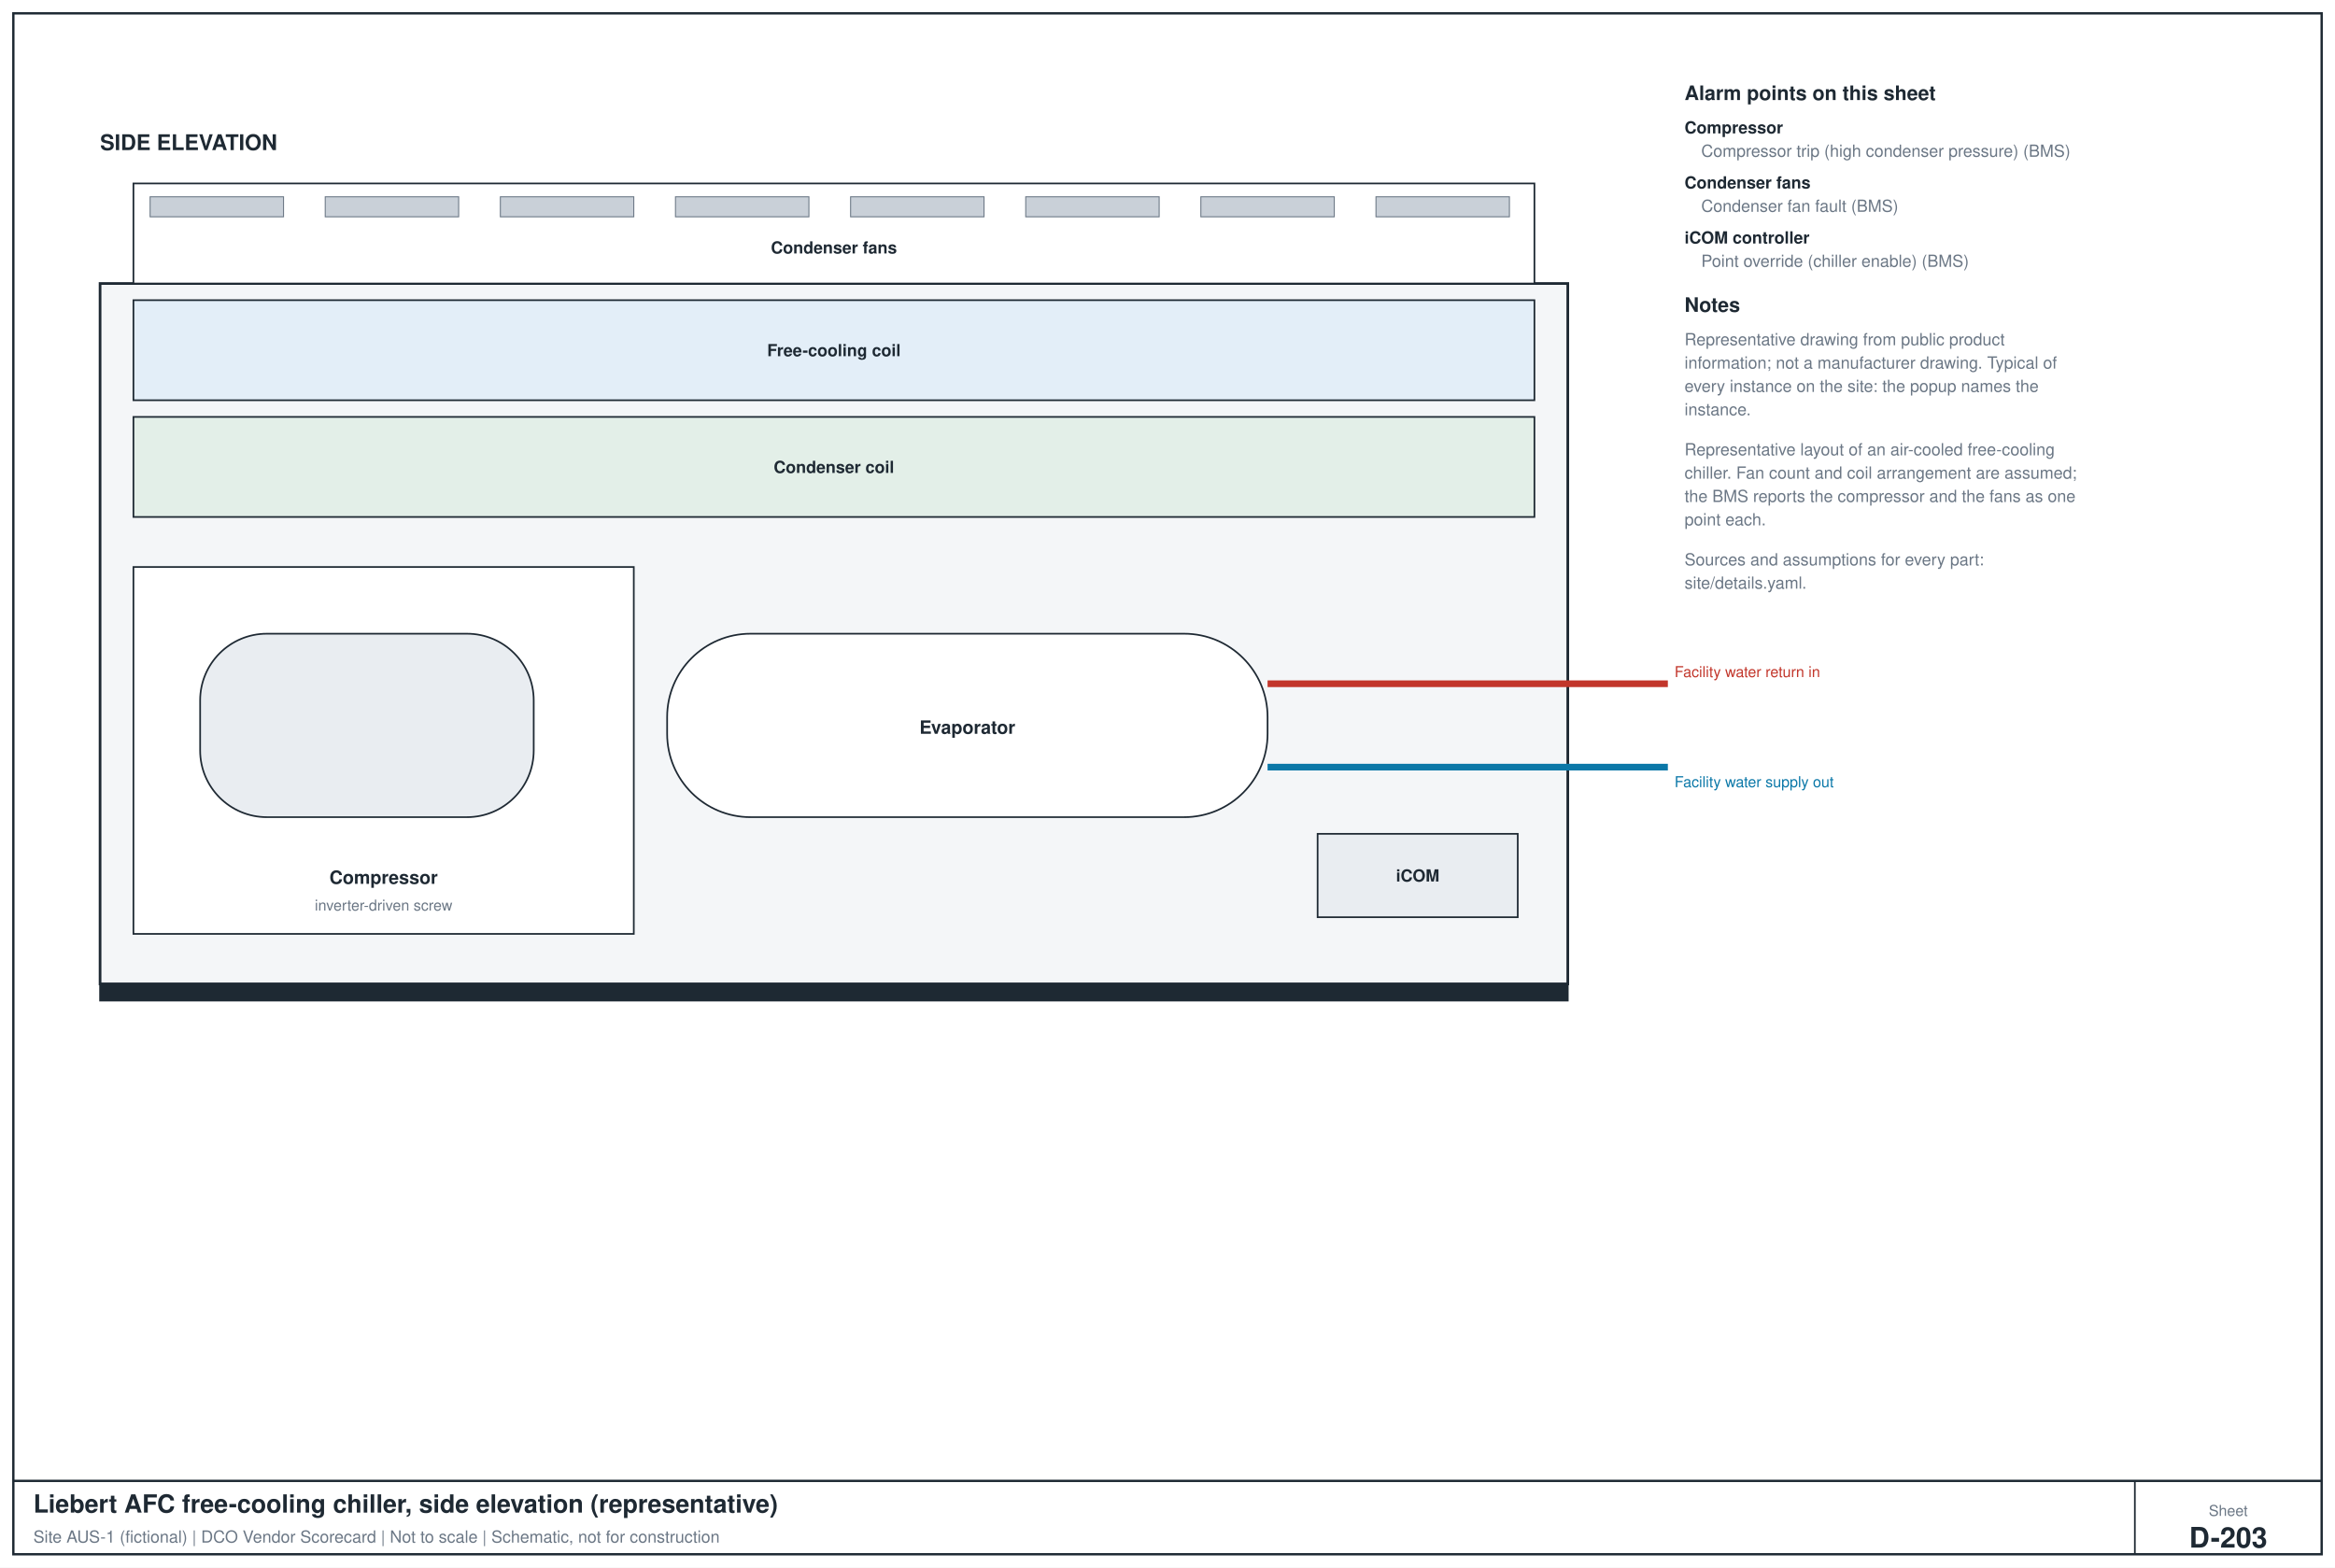
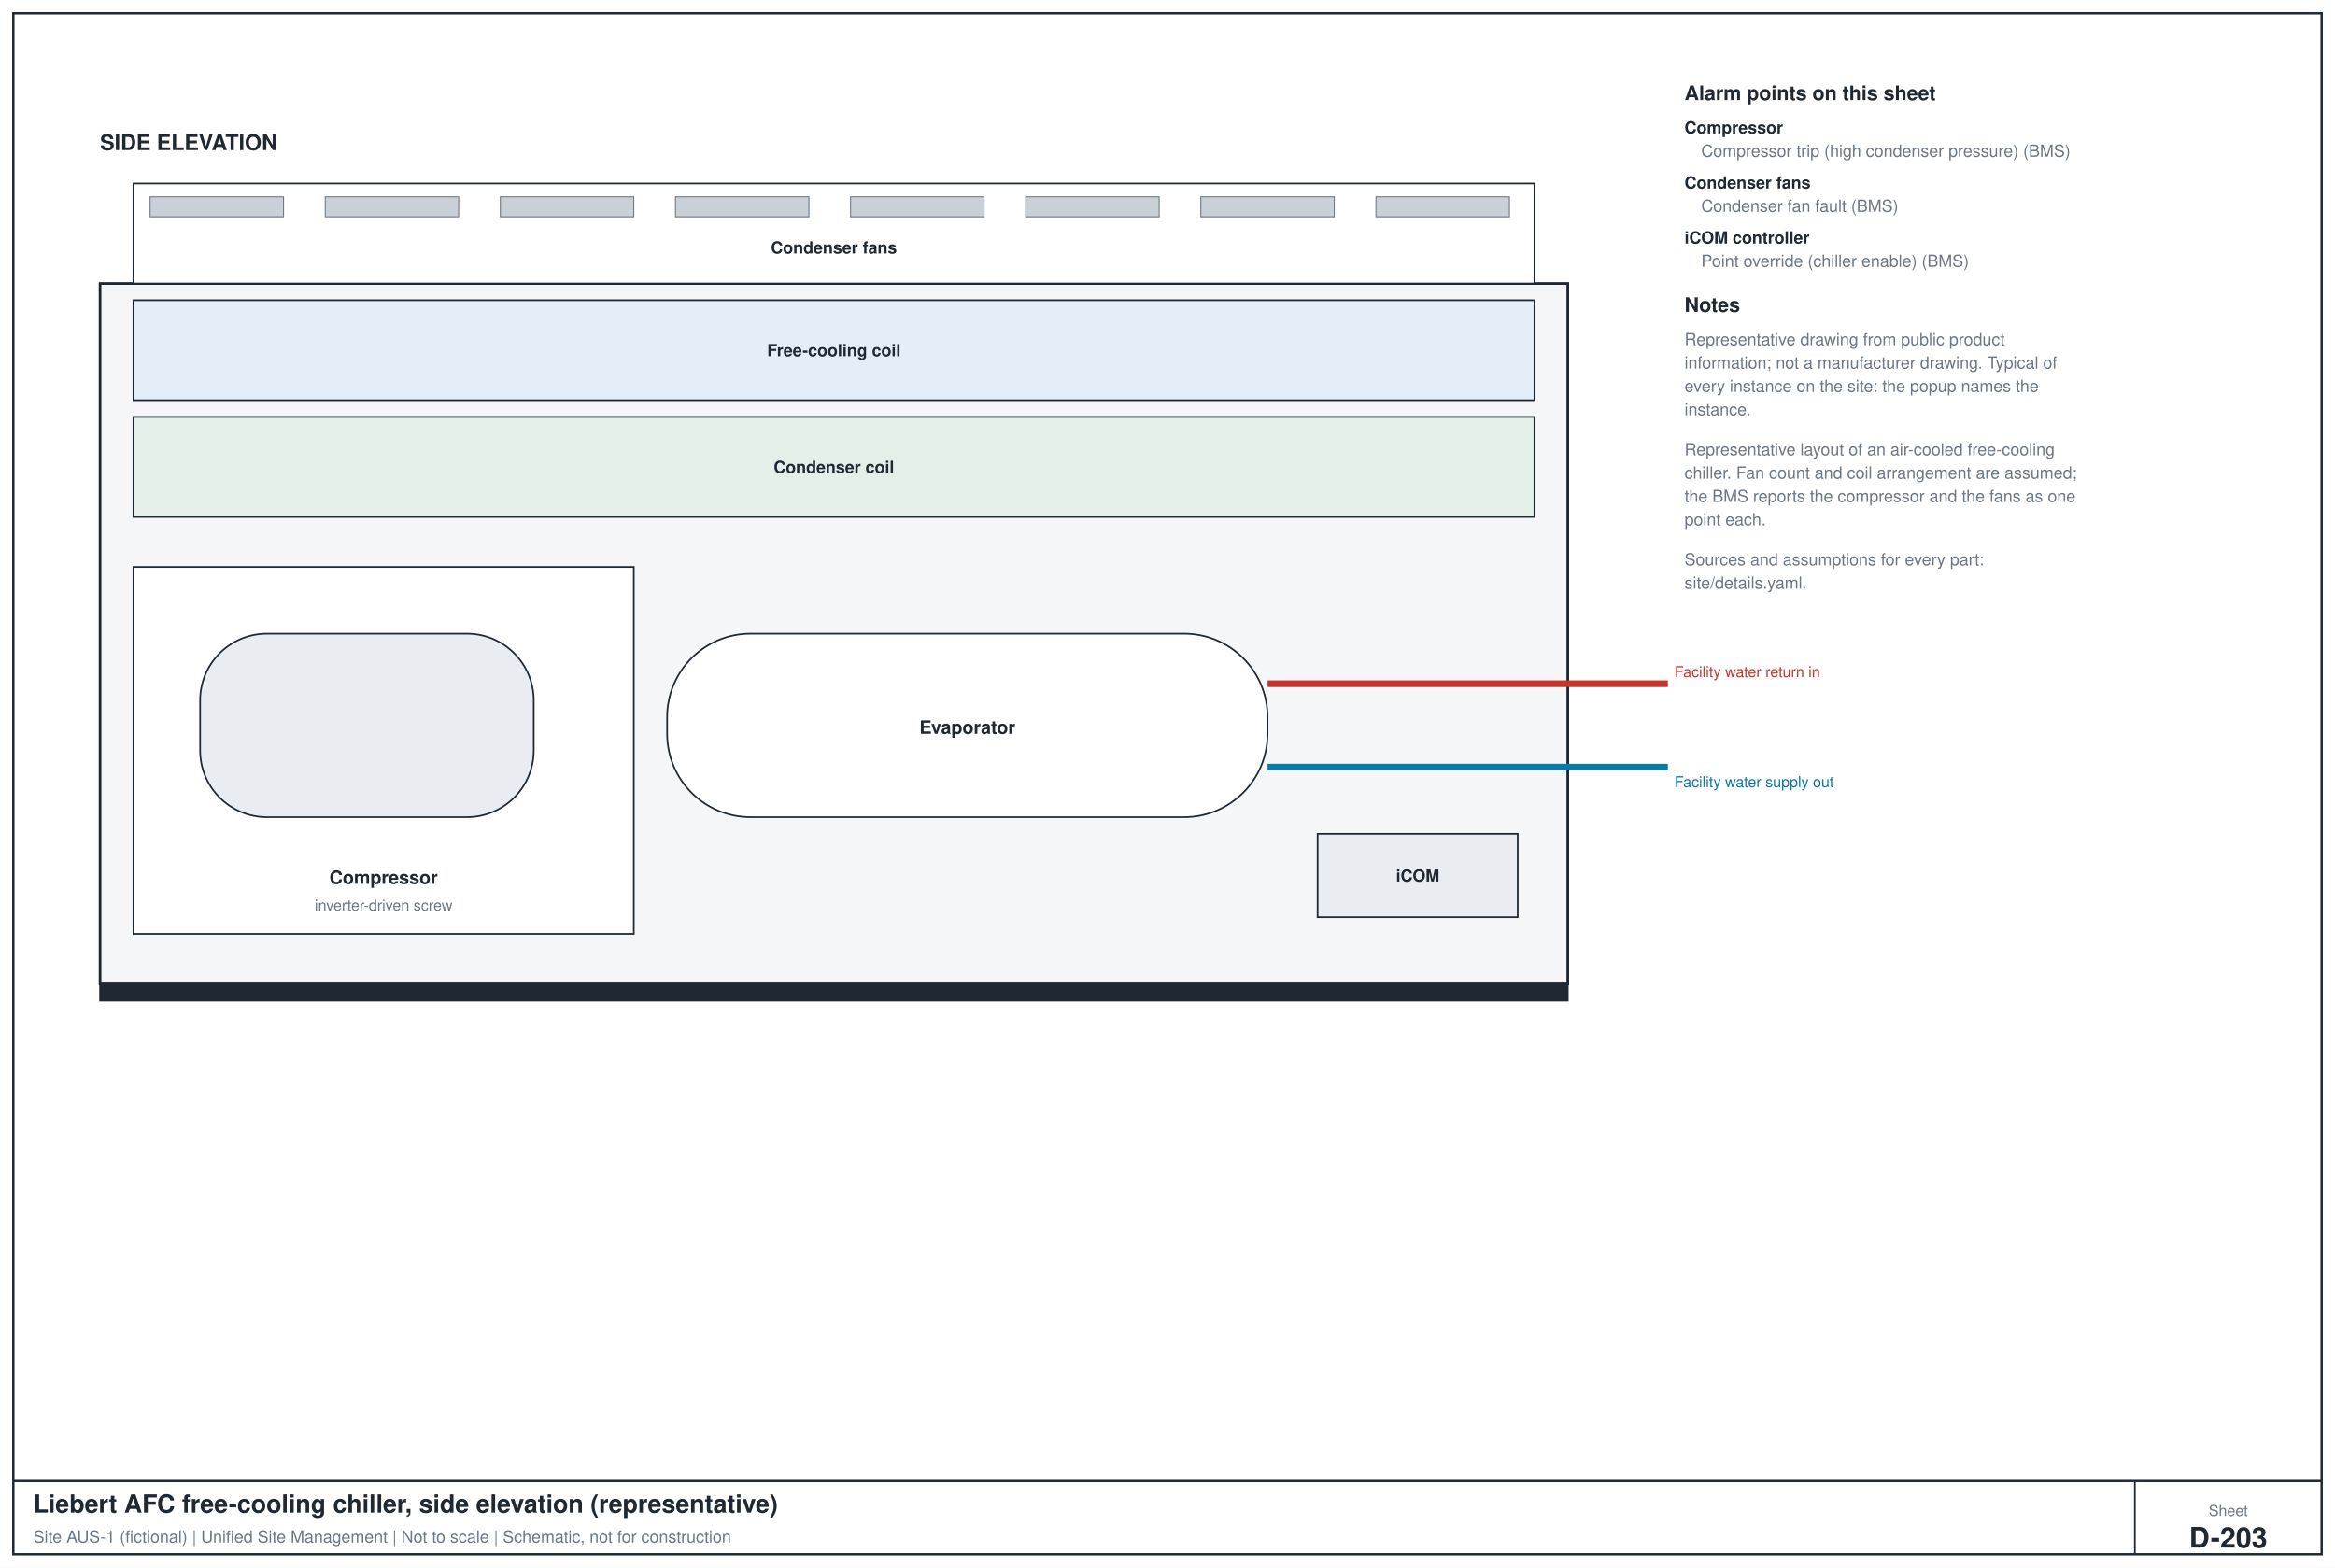
<svg xmlns="http://www.w3.org/2000/svg" width="1400" height="940" viewBox="0 0 1400 940">
  <rect width="100%" height="100%" fill="#ffffff" />
  <text x="60.0" y="90.0" font-family="Helvetica, Arial, sans-serif" font-size="13" text-anchor="start" fill="#1e2933" font-weight="bold">SIDE ELEVATION</text>
  <rect x="60.0" y="170.0" width="880.0" height="420.0" rx="0" fill="#f4f6f8" stroke="#1e2933" stroke-width="1.6" />
  <rect x="60.0" y="590.0" width="880.0" height="10.0" rx="0" fill="#1e2933" stroke="#1e2933" stroke-width="1.0" />
  <rect x="80.0" y="110.0" width="840.0" height="60.0" rx="0" fill="#ffffff" stroke="#1e2933" stroke-width="1.0" />
  <rect x="90.0" y="118.0" width="80.0" height="12.0" rx="0" fill="#c9d0d8" stroke="#6b7785" stroke-width="0.6" />
  <rect x="195.0" y="118.0" width="80.0" height="12.0" rx="0" fill="#c9d0d8" stroke="#6b7785" stroke-width="0.6" />
  <rect x="300.0" y="118.0" width="80.0" height="12.0" rx="0" fill="#c9d0d8" stroke="#6b7785" stroke-width="0.6" />
  <rect x="405.0" y="118.0" width="80.0" height="12.0" rx="0" fill="#c9d0d8" stroke="#6b7785" stroke-width="0.6" />
  <rect x="510.0" y="118.0" width="80.0" height="12.0" rx="0" fill="#c9d0d8" stroke="#6b7785" stroke-width="0.6" />
  <rect x="615.0" y="118.0" width="80.0" height="12.0" rx="0" fill="#c9d0d8" stroke="#6b7785" stroke-width="0.6" />
  <rect x="720.0" y="118.0" width="80.0" height="12.0" rx="0" fill="#c9d0d8" stroke="#6b7785" stroke-width="0.6" />
  <rect x="825.0" y="118.0" width="80.0" height="12.0" rx="0" fill="#c9d0d8" stroke="#6b7785" stroke-width="0.6" />
  <rect x="440.0" y="136.0" width="120.0" height="22.0" rx="0" fill="#ffffff" stroke="none" stroke-width="1.0" />
  <text x="500.0" y="152.0" font-family="Helvetica, Arial, sans-serif" font-size="10" text-anchor="middle" fill="#1e2933" font-weight="bold">Condenser fans</text>
  <rect x="80.0" y="180.0" width="840.0" height="60.0" rx="0" fill="#e3eef8" stroke="#1e2933" stroke-width="1.0" />
  <text x="500.0" y="213.6" font-family="Helvetica, Arial, sans-serif" font-size="10" text-anchor="middle" fill="#1e2933" font-weight="bold">Free-cooling coil</text>
  <rect x="80.0" y="250.0" width="840.0" height="60.0" rx="0" fill="#e3efe8" stroke="#1e2933" stroke-width="1.0" />
  <text x="500.0" y="283.6" font-family="Helvetica, Arial, sans-serif" font-size="10" text-anchor="middle" fill="#1e2933" font-weight="bold">Condenser coil</text>
  <rect x="80.0" y="340.0" width="300.0" height="220.0" rx="0" fill="#ffffff" stroke="#1e2933" stroke-width="1.0" />
  <rect x="120.0" y="380.0" width="200.0" height="110.0" rx="40" fill="#e9edf1" stroke="#1e2933" stroke-width="1.0" />
  <text x="230.0" y="530.0" font-family="Helvetica, Arial, sans-serif" font-size="11" text-anchor="middle" fill="#1e2933" font-weight="bold">Compressor</text>
  <text x="230.0" y="546.0" font-family="Helvetica, Arial, sans-serif" font-size="9" text-anchor="middle" fill="#6b7785" font-weight="normal">inverter-driven screw</text>
  <rect x="400.0" y="380.0" width="360.0" height="110.0" rx="50" fill="#ffffff" stroke="#1e2933" stroke-width="1.0" />
  <text x="580.0" y="440.0" font-family="Helvetica, Arial, sans-serif" font-size="11" text-anchor="middle" fill="#1e2933" font-weight="bold">Evaporator</text>
  <line x1="760.0" y1="410.0" x2="1000.0" y2="410.0" stroke="#c2362b" stroke-width="4" />
  <line x1="760.0" y1="460.0" x2="1000.0" y2="460.0" stroke="#0b78a8" stroke-width="4" />
  <text x="1004.0" y="406.0" font-family="Helvetica, Arial, sans-serif" font-size="9" text-anchor="start" fill="#c2362b" font-weight="normal">Facility water return in</text>
  <text x="1004.0" y="472.0" font-family="Helvetica, Arial, sans-serif" font-size="9" text-anchor="start" fill="#0b78a8" font-weight="normal">Facility water supply out</text>
  <rect x="790.0" y="500.0" width="120.0" height="50.0" rx="0" fill="#e9edf1" stroke="#1e2933" stroke-width="1.0" />
  <text x="850.0" y="528.6" font-family="Helvetica, Arial, sans-serif" font-size="10" text-anchor="middle" fill="#1e2933" font-weight="bold">iCOM</text>
  <text x="1010.0" y="60.0" font-family="Helvetica, Arial, sans-serif" font-size="12" text-anchor="start" fill="#1e2933" font-weight="bold">Alarm points on this sheet</text>
  <text x="1010.0" y="80.0" font-family="Helvetica, Arial, sans-serif" font-size="10" text-anchor="start" fill="#1e2933" font-weight="bold">Compressor</text>
  <text x="1020.0" y="94.0" font-family="Helvetica, Arial, sans-serif" font-size="10" text-anchor="start" fill="#6b7785" font-weight="normal">Compressor trip (high condenser pressure) (BMS)</text>
  <text x="1010.0" y="113.0" font-family="Helvetica, Arial, sans-serif" font-size="10" text-anchor="start" fill="#1e2933" font-weight="bold">Condenser fans</text>
  <text x="1020.0" y="127.0" font-family="Helvetica, Arial, sans-serif" font-size="10" text-anchor="start" fill="#6b7785" font-weight="normal">Condenser fan fault (BMS)</text>
  <text x="1010.0" y="146.0" font-family="Helvetica, Arial, sans-serif" font-size="10" text-anchor="start" fill="#1e2933" font-weight="bold">iCOM controller</text>
  <text x="1020.0" y="160.0" font-family="Helvetica, Arial, sans-serif" font-size="10" text-anchor="start" fill="#6b7785" font-weight="normal">Point override (chiller enable) (BMS)</text>
  <text x="1010.0" y="187.0" font-family="Helvetica, Arial, sans-serif" font-size="12" text-anchor="start" fill="#1e2933" font-weight="bold">Notes</text>
  <text x="1010.0" y="207.0" font-family="Helvetica, Arial, sans-serif" font-size="10" text-anchor="start" fill="#6b7785" font-weight="normal">Representative drawing from public product</text>
  <text x="1010.0" y="221.0" font-family="Helvetica, Arial, sans-serif" font-size="10" text-anchor="start" fill="#6b7785" font-weight="normal">information; not a manufacturer drawing. Typical of</text>
  <text x="1010.0" y="235.0" font-family="Helvetica, Arial, sans-serif" font-size="10" text-anchor="start" fill="#6b7785" font-weight="normal">every instance on the site: the popup names the</text>
  <text x="1010.0" y="249.0" font-family="Helvetica, Arial, sans-serif" font-size="10" text-anchor="start" fill="#6b7785" font-weight="normal">instance.</text>
  <text x="1010.0" y="273.0" font-family="Helvetica, Arial, sans-serif" font-size="10" text-anchor="start" fill="#6b7785" font-weight="normal">Representative layout of an air-cooled free-cooling</text>
  <text x="1010.0" y="287.0" font-family="Helvetica, Arial, sans-serif" font-size="10" text-anchor="start" fill="#6b7785" font-weight="normal">chiller. Fan count and coil arrangement are assumed;</text>
  <text x="1010.0" y="301.0" font-family="Helvetica, Arial, sans-serif" font-size="10" text-anchor="start" fill="#6b7785" font-weight="normal">the BMS reports the compressor and the fans as one</text>
  <text x="1010.0" y="315.0" font-family="Helvetica, Arial, sans-serif" font-size="10" text-anchor="start" fill="#6b7785" font-weight="normal">point each.</text>
  <text x="1010.0" y="339.0" font-family="Helvetica, Arial, sans-serif" font-size="10" text-anchor="start" fill="#6b7785" font-weight="normal">Sources and assumptions for every part:</text>
  <text x="1010.0" y="353.0" font-family="Helvetica, Arial, sans-serif" font-size="10" text-anchor="start" fill="#6b7785" font-weight="normal">site/details.yaml.</text>
  <rect x="8.0" y="8.0" width="1384.0" height="924.0" rx="0" fill="none" stroke="#1e2933" stroke-width="1.4" />
  <line x1="8.0" y1="888.0" x2="1392.0" y2="888.0" stroke="#1e2933" stroke-width="1.4" />
  <text x="20.0" y="907.0" font-family="Helvetica, Arial, sans-serif" font-size="15" text-anchor="start" fill="#1e2933" font-weight="bold">Liebert AFC free-cooling chiller, side elevation (representative)</text>
-   <text x="20.0" y="925.0" font-family="Helvetica, Arial, sans-serif" font-size="10" text-anchor="start" fill="#6b7785" font-weight="normal">Site AUS-1 (fictional)  |  DCO Vendor Scorecard  |  Not to scale  |  Schematic, not for construction</text>
+   <text x="20.0" y="925.0" font-family="Helvetica, Arial, sans-serif" font-size="10" text-anchor="start" fill="#6b7785" font-weight="normal">Site AUS-1 (fictional)  |  Unified Site Management  |  Not to scale  |  Schematic, not for construction</text>
  <line x1="1280.0" y1="888.0" x2="1280.0" y2="932.0" stroke="#1e2933" stroke-width="1.0" />
  <text x="1336.0" y="909.0" font-family="Helvetica, Arial, sans-serif" font-size="9" text-anchor="middle" fill="#6b7785" font-weight="normal">Sheet</text>
  <text x="1336.0" y="928.0" font-family="Helvetica, Arial, sans-serif" font-size="17" text-anchor="middle" fill="#1e2933" font-weight="bold">D-203</text>
</svg>
